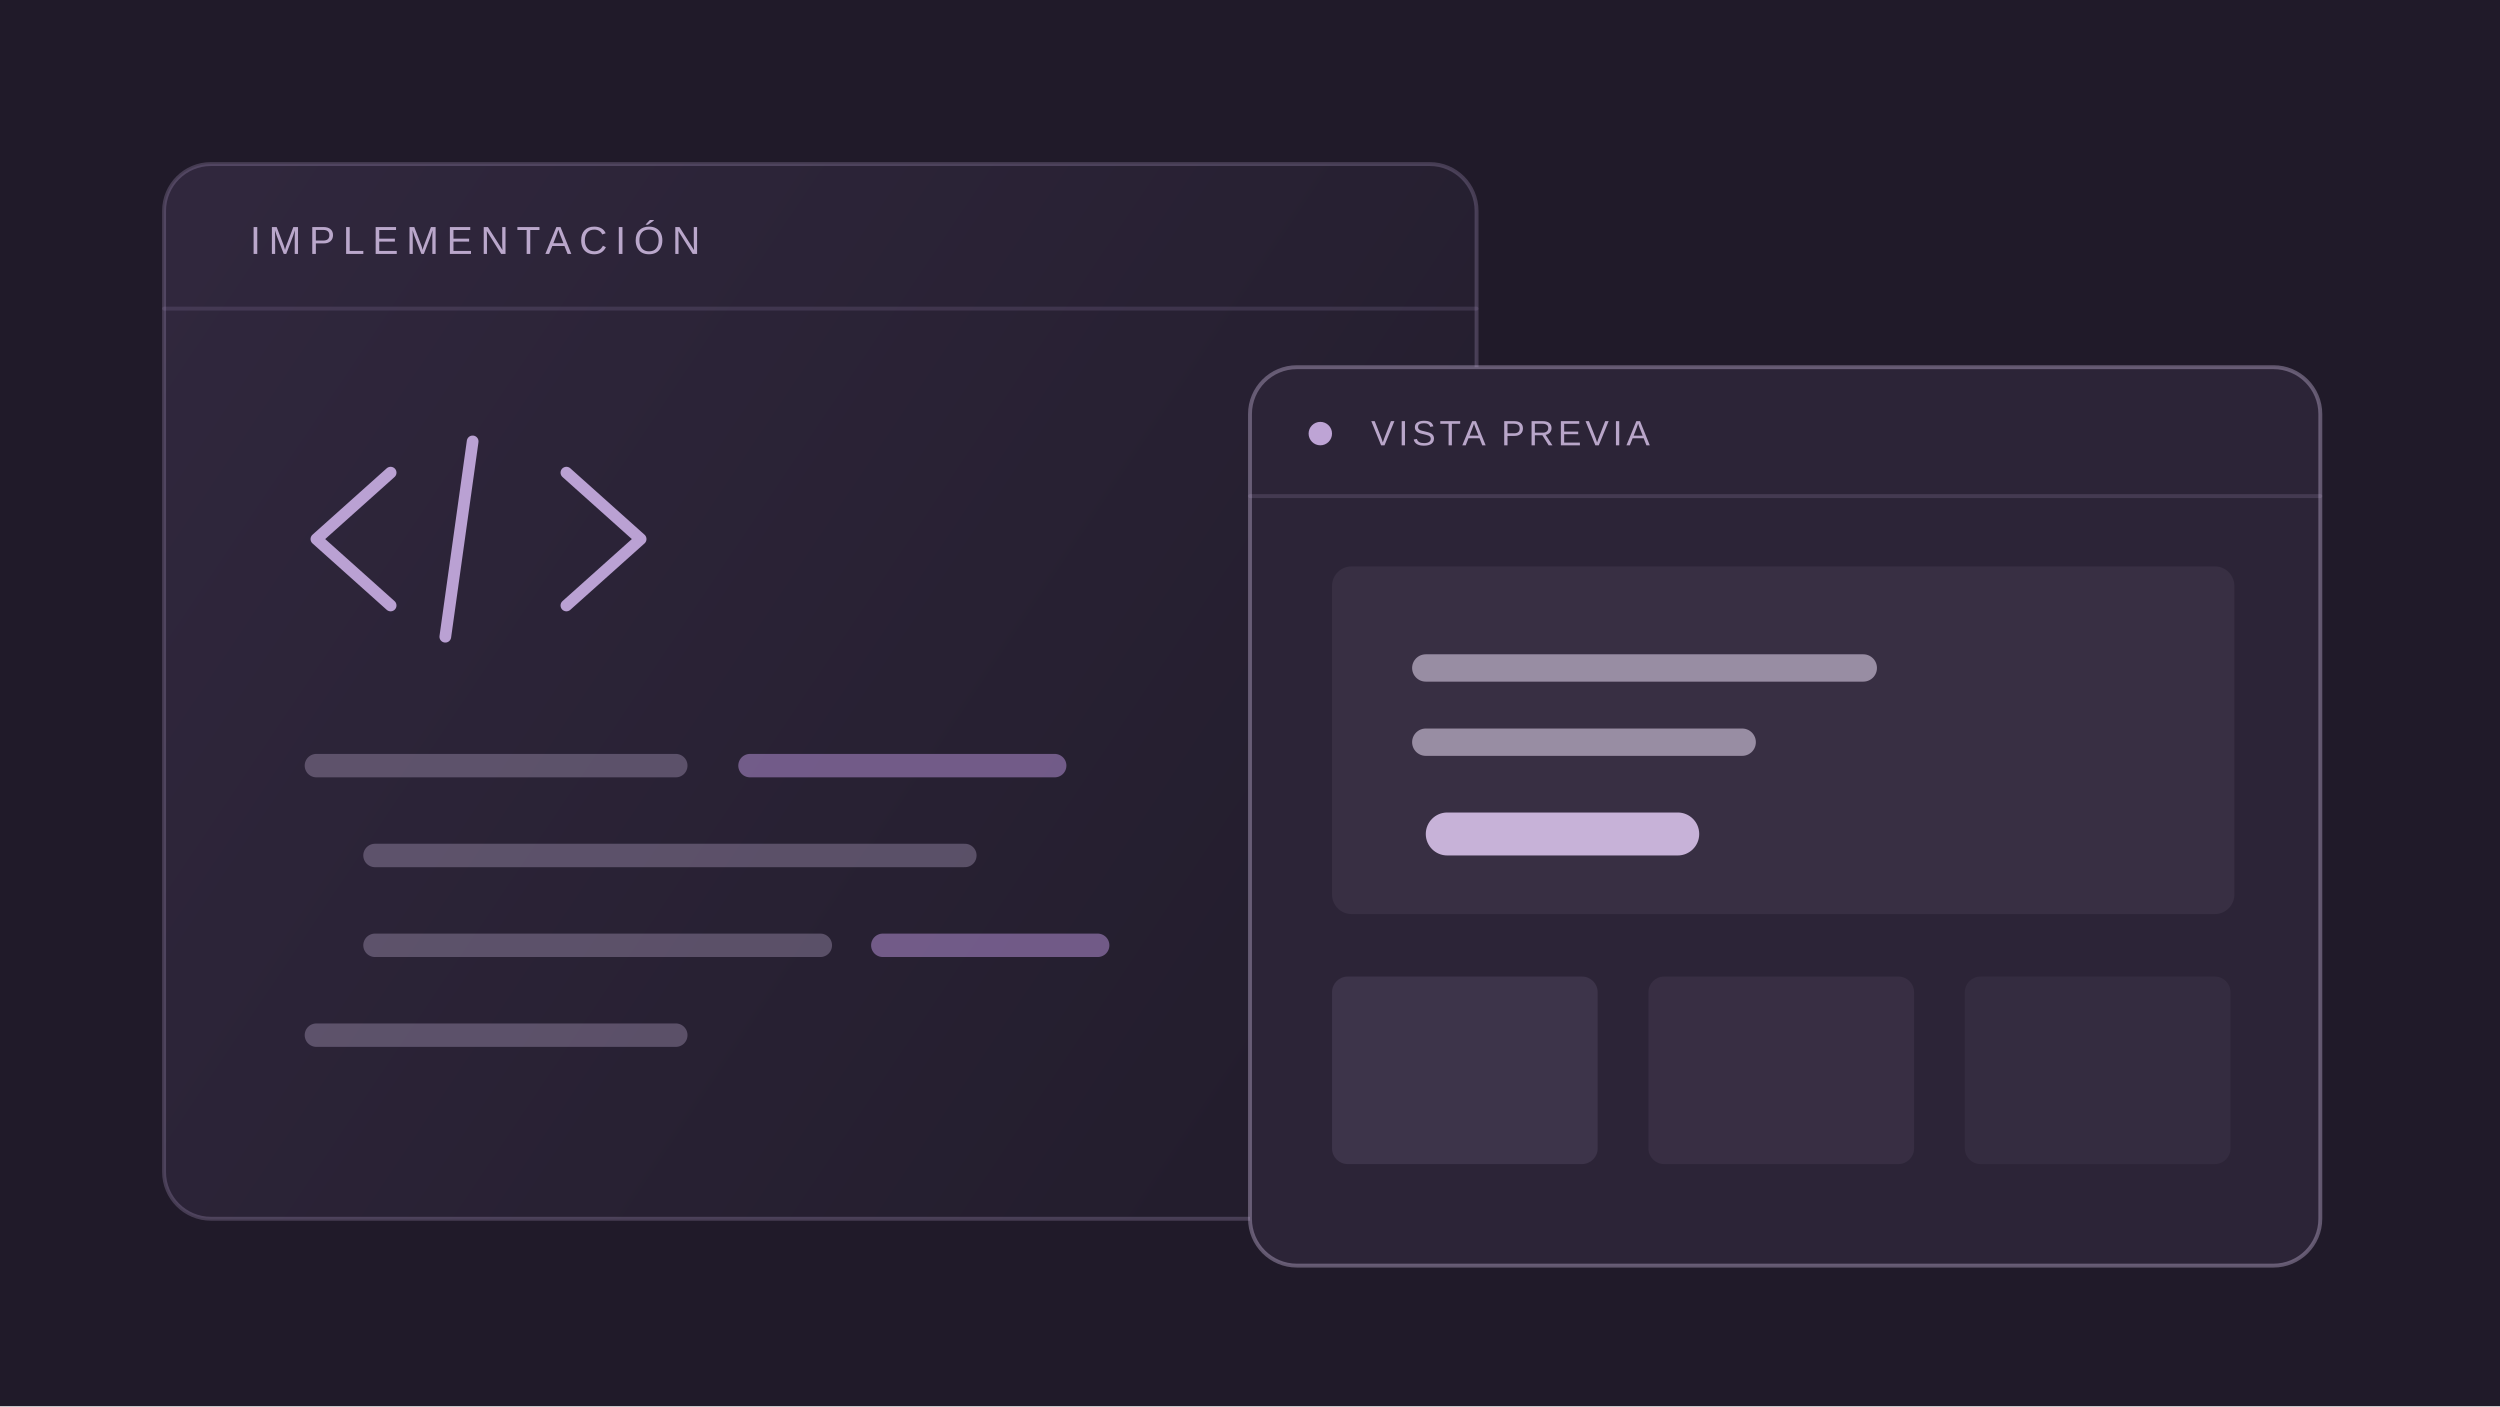
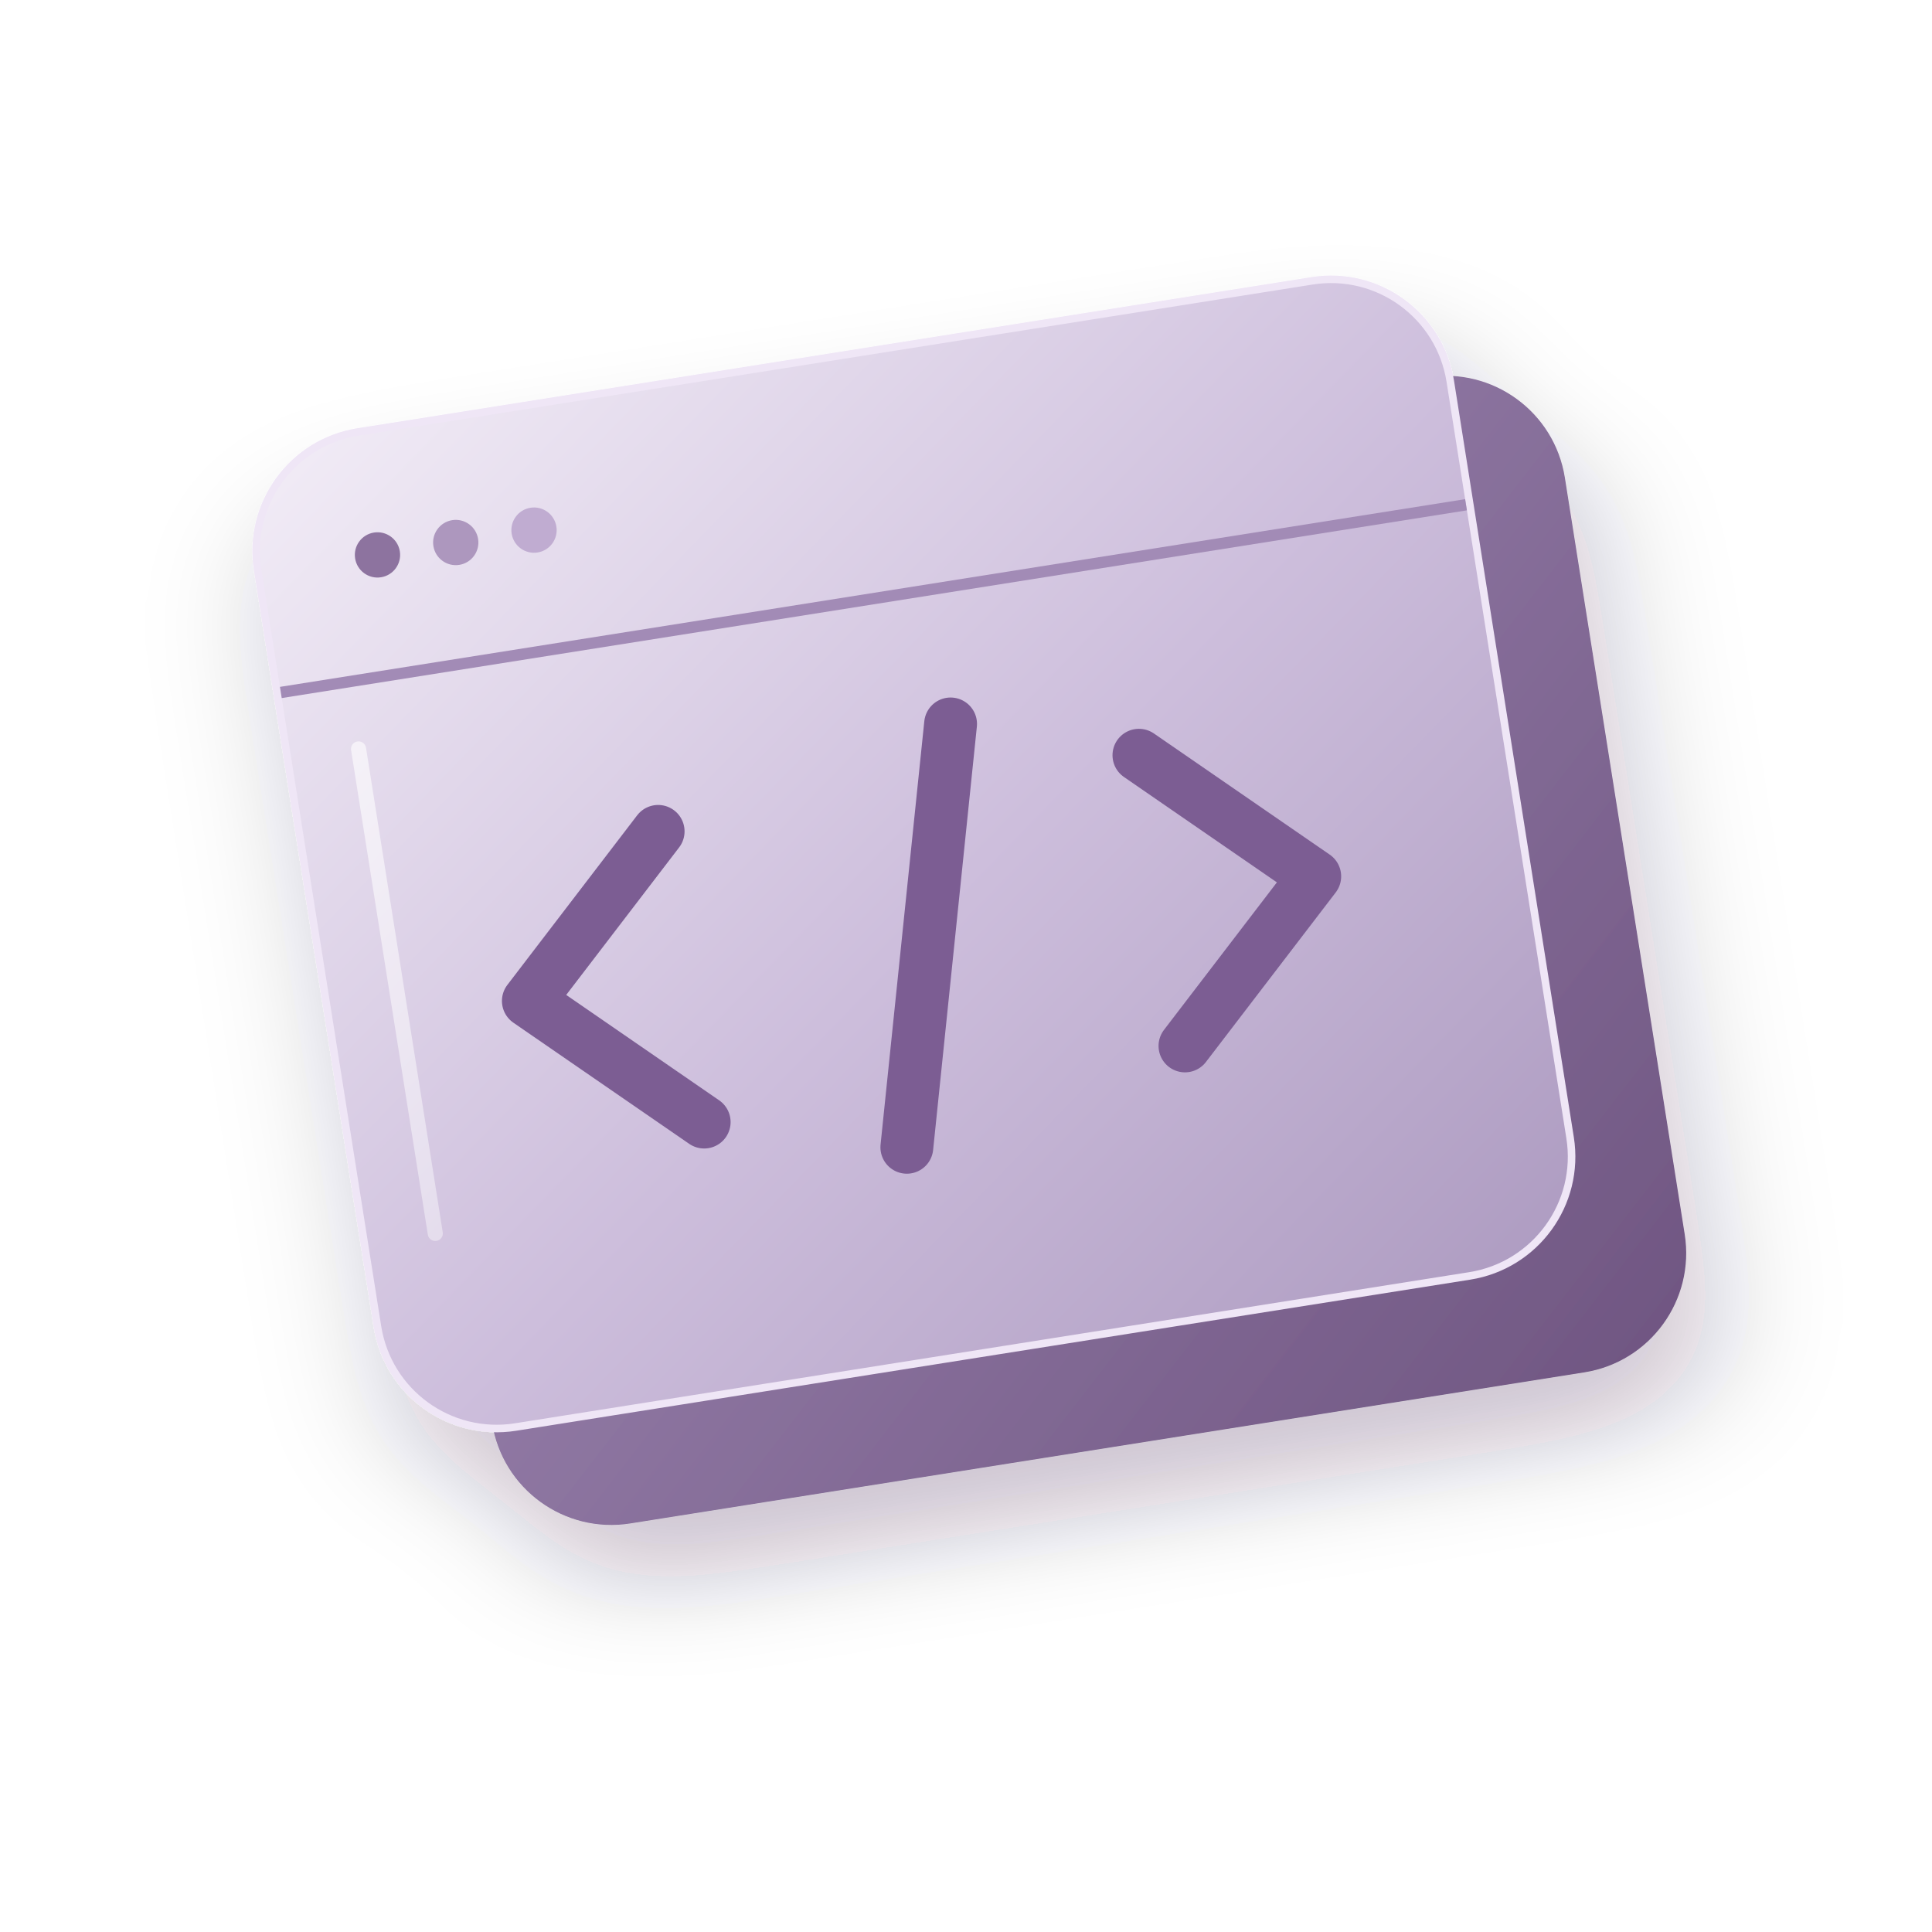
- <svg xmlns="http://www.w3.org/2000/svg" width="640" height="360" viewBox="0 0 640 360" fill="none">
+ <svg xmlns="http://www.w3.org/2000/svg" width="800" height="800" viewBox="0 0 512 512" fill="none">
  <defs>
-     <linearGradient id="surface" x1="75" y1="20" x2="550" y2="340" gradientUnits="userSpaceOnUse">
-       <stop stop-color="#30273d" />
-       <stop offset="1" stop-color="#1b1723" />
+     <linearGradient id="body" x1="125" y1="80" x2="395" y2="440" gradientUnits="userSpaceOnUse">
+       <stop stop-color="#f0eaf5" />
+       <stop offset=".45" stop-color="#cdbedc" />
+       <stop offset="1" stop-color="#a390b8" />
    </linearGradient>
-     <linearGradient id="metal" x1="160" y1="130" x2="235" y2="265" gradientUnits="userSpaceOnUse">
-       <stop stop-color="#d3cbdc" />
-       <stop offset=".5" stop-color="#686071" />
-       <stop offset="1" stop-color="#b0a4bc" />
+     <linearGradient id="edge" x1="100" y1="90" x2="420" y2="430" gradientUnits="userSpaceOnUse">
+       <stop stop-color="#aa94bf" />
+       <stop offset="1" stop-color="#6c527e" />
    </linearGradient>
+     <linearGradient id="glass" x1="145" y1="120" x2="345" y2="325" gradientUnits="userSpaceOnUse">
+       <stop stop-color="#b8a2cf" />
+       <stop offset=".6" stop-color="#8d73a5" />
+       <stop offset="1" stop-color="#6f5686" />
+     </linearGradient>
+     <linearGradient id="shine" x1="120" y1="100" x2="350" y2="370" gradientUnits="userSpaceOnUse">
+       <stop stop-color="#ffffff" stop-opacity=".7" />
+       <stop offset="1" stop-color="#ffffff" stop-opacity="0" />
+     </linearGradient>
+     <filter id="shadow" x="-40%" y="-40%" width="180%" height="190%">
+       <feDropShadow dx="4" dy="17" stdDeviation="15" flood-color="#241833" flood-opacity=".23" />
+     </filter>
  </defs>
-   <rect width="640" height="360" fill="#201a29" />
-   <g stroke-linecap="round" stroke-linejoin="round">
-     <rect x="42" y="42" width="336" height="270" rx="12" fill="url(#surface)" stroke="#bba7d1" stroke-opacity=".25" />
-     <path d="M42 79h336" stroke="#9a83b3" stroke-opacity=".2" />
-     <text x="64" y="65" fill="#baa7cb" font-family="Arial,sans-serif" font-size="10" letter-spacing="2">IMPLEMENTACIÓN</text>
-     <path d="m100 121-19 17 19 17m45-34 19 17-19 17m-24-42-7 50" stroke="#baa1d3" stroke-width="3" />
-     <path d="M81 196h92m-77 23h151m-151 23h114m-129 23h92" stroke="#bba8cc" stroke-opacity=".35" stroke-width="6" />
-     <path d="M192 196h78m-44 46h55" stroke="#a483c2" stroke-opacity=".6" stroke-width="6" />
-     <rect x="320" y="94" width="274" height="230" rx="12" fill="#2c2437" stroke="#c4b3d5" stroke-opacity=".4" />
-     <path d="M320 127h274" stroke="#bba7d1" stroke-opacity=".17" />
-     <circle cx="338" cy="111" r="3" fill="#bea4d5" />
-     <text x="351" y="114" fill="#b9a6c9" font-family="Arial,sans-serif" font-size="9" letter-spacing="1">VISTA PREVIA</text>
-     <rect x="341" y="145" width="231" height="89" rx="5" fill="#c3b3d2" fill-opacity=".08" />
-     <path d="M365 171h112m-112 19h81" stroke="#d8cce3" stroke-opacity=".6" stroke-width="7" />
-     <rect x="365" y="208" width="70" height="11" rx="5.5" fill="#c7b2d8" />
-     <rect x="341" y="250" width="68" height="48" rx="4" fill="#bba7d1" fill-opacity=".12" />
-     <rect x="422" y="250" width="68" height="48" rx="4" fill="#bba7d1" fill-opacity=".08" />
-     <rect x="503" y="250" width="68" height="48" rx="4" fill="#bba7d1" fill-opacity=".06" />
+   <g filter="url(#shadow)" transform="rotate(-9 256 256)">
+     <rect x="113" y="121" width="320" height="267" rx="32" fill="url(#edge)" />
+     <rect x="87" y="91" width="320" height="267" rx="32" fill="url(#body)" stroke="#efe6f6" stroke-width="2" />
+     <path d="M88 156h318" stroke="#a28bb6" stroke-width="3" />
+     <circle cx="119" cy="124" r="6" fill="#8d739f" />
+     <circle cx="140" cy="124" r="6" fill="#ad97be" />
+     <circle cx="161" cy="124" r="6" fill="#c0acd1" />
+     <path d="m181 208-41 39 41 39m129-78 41 39-41 39m-48-94-29 109" stroke="#7b5d93" stroke-width="14" stroke-linecap="round" stroke-linejoin="round" />
+     <path d="M106 174v130" stroke="url(#shine)" stroke-width="4" stroke-linecap="round" />
  </g>
</svg>
